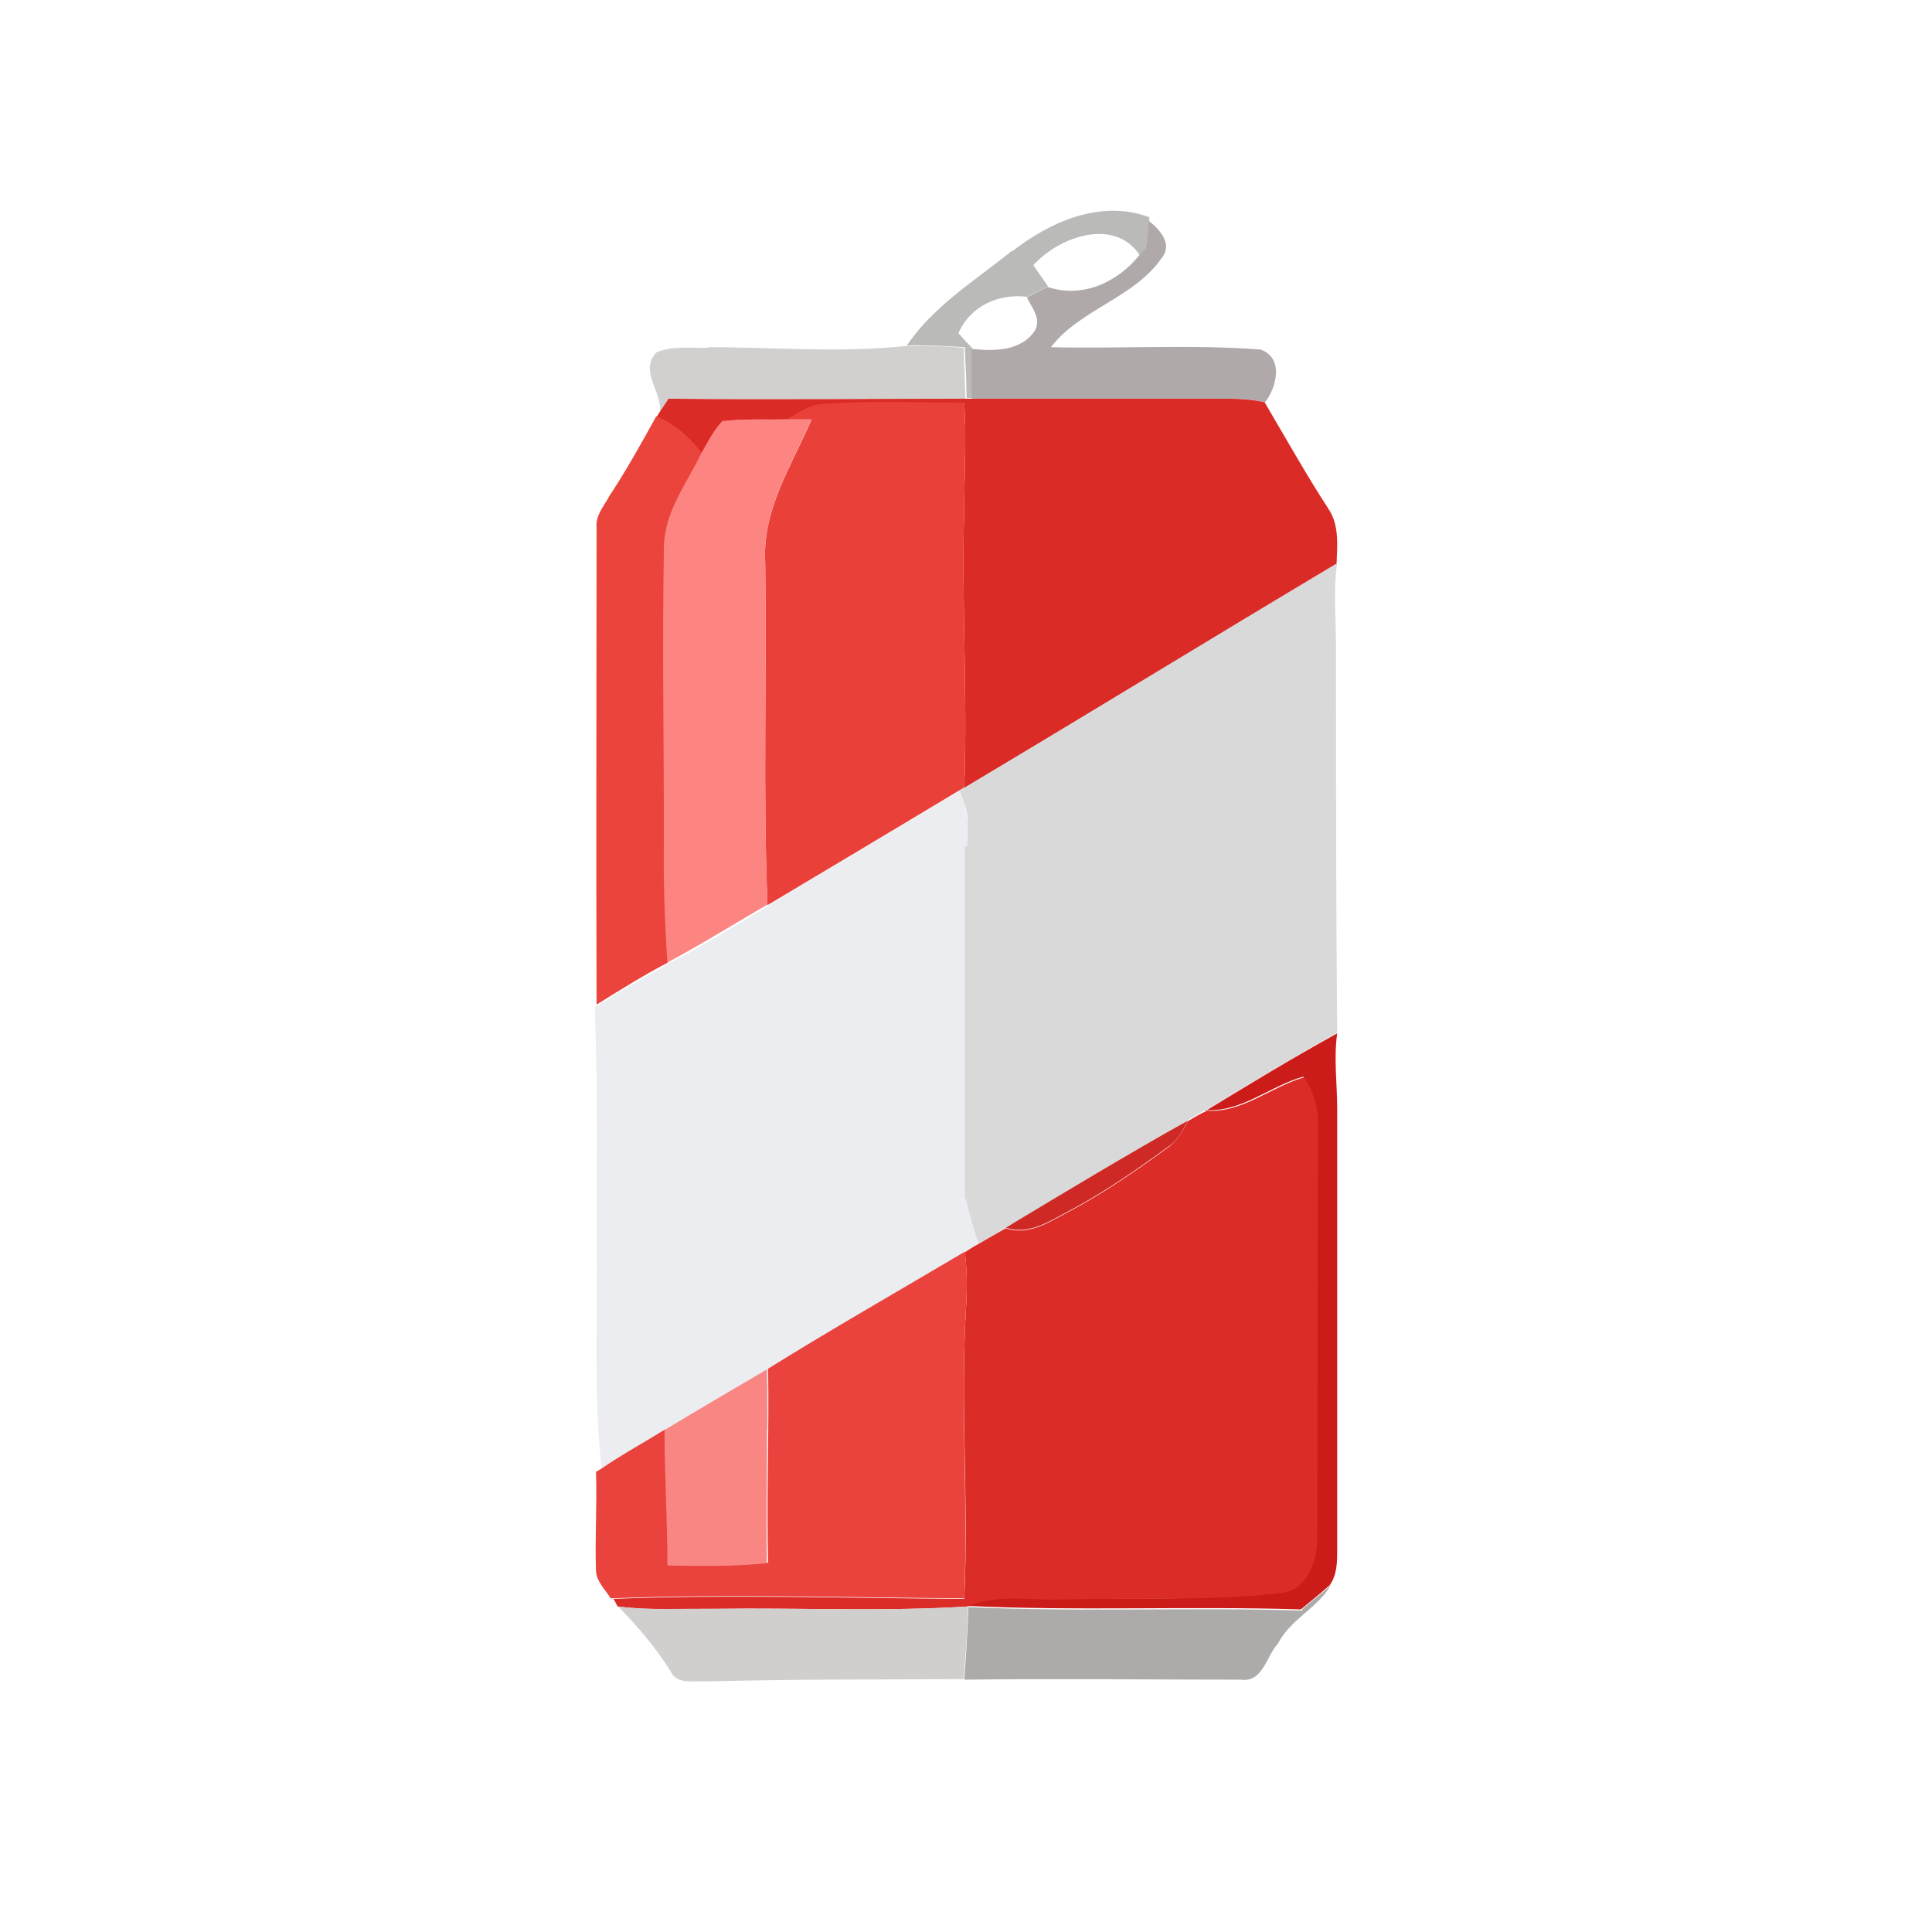
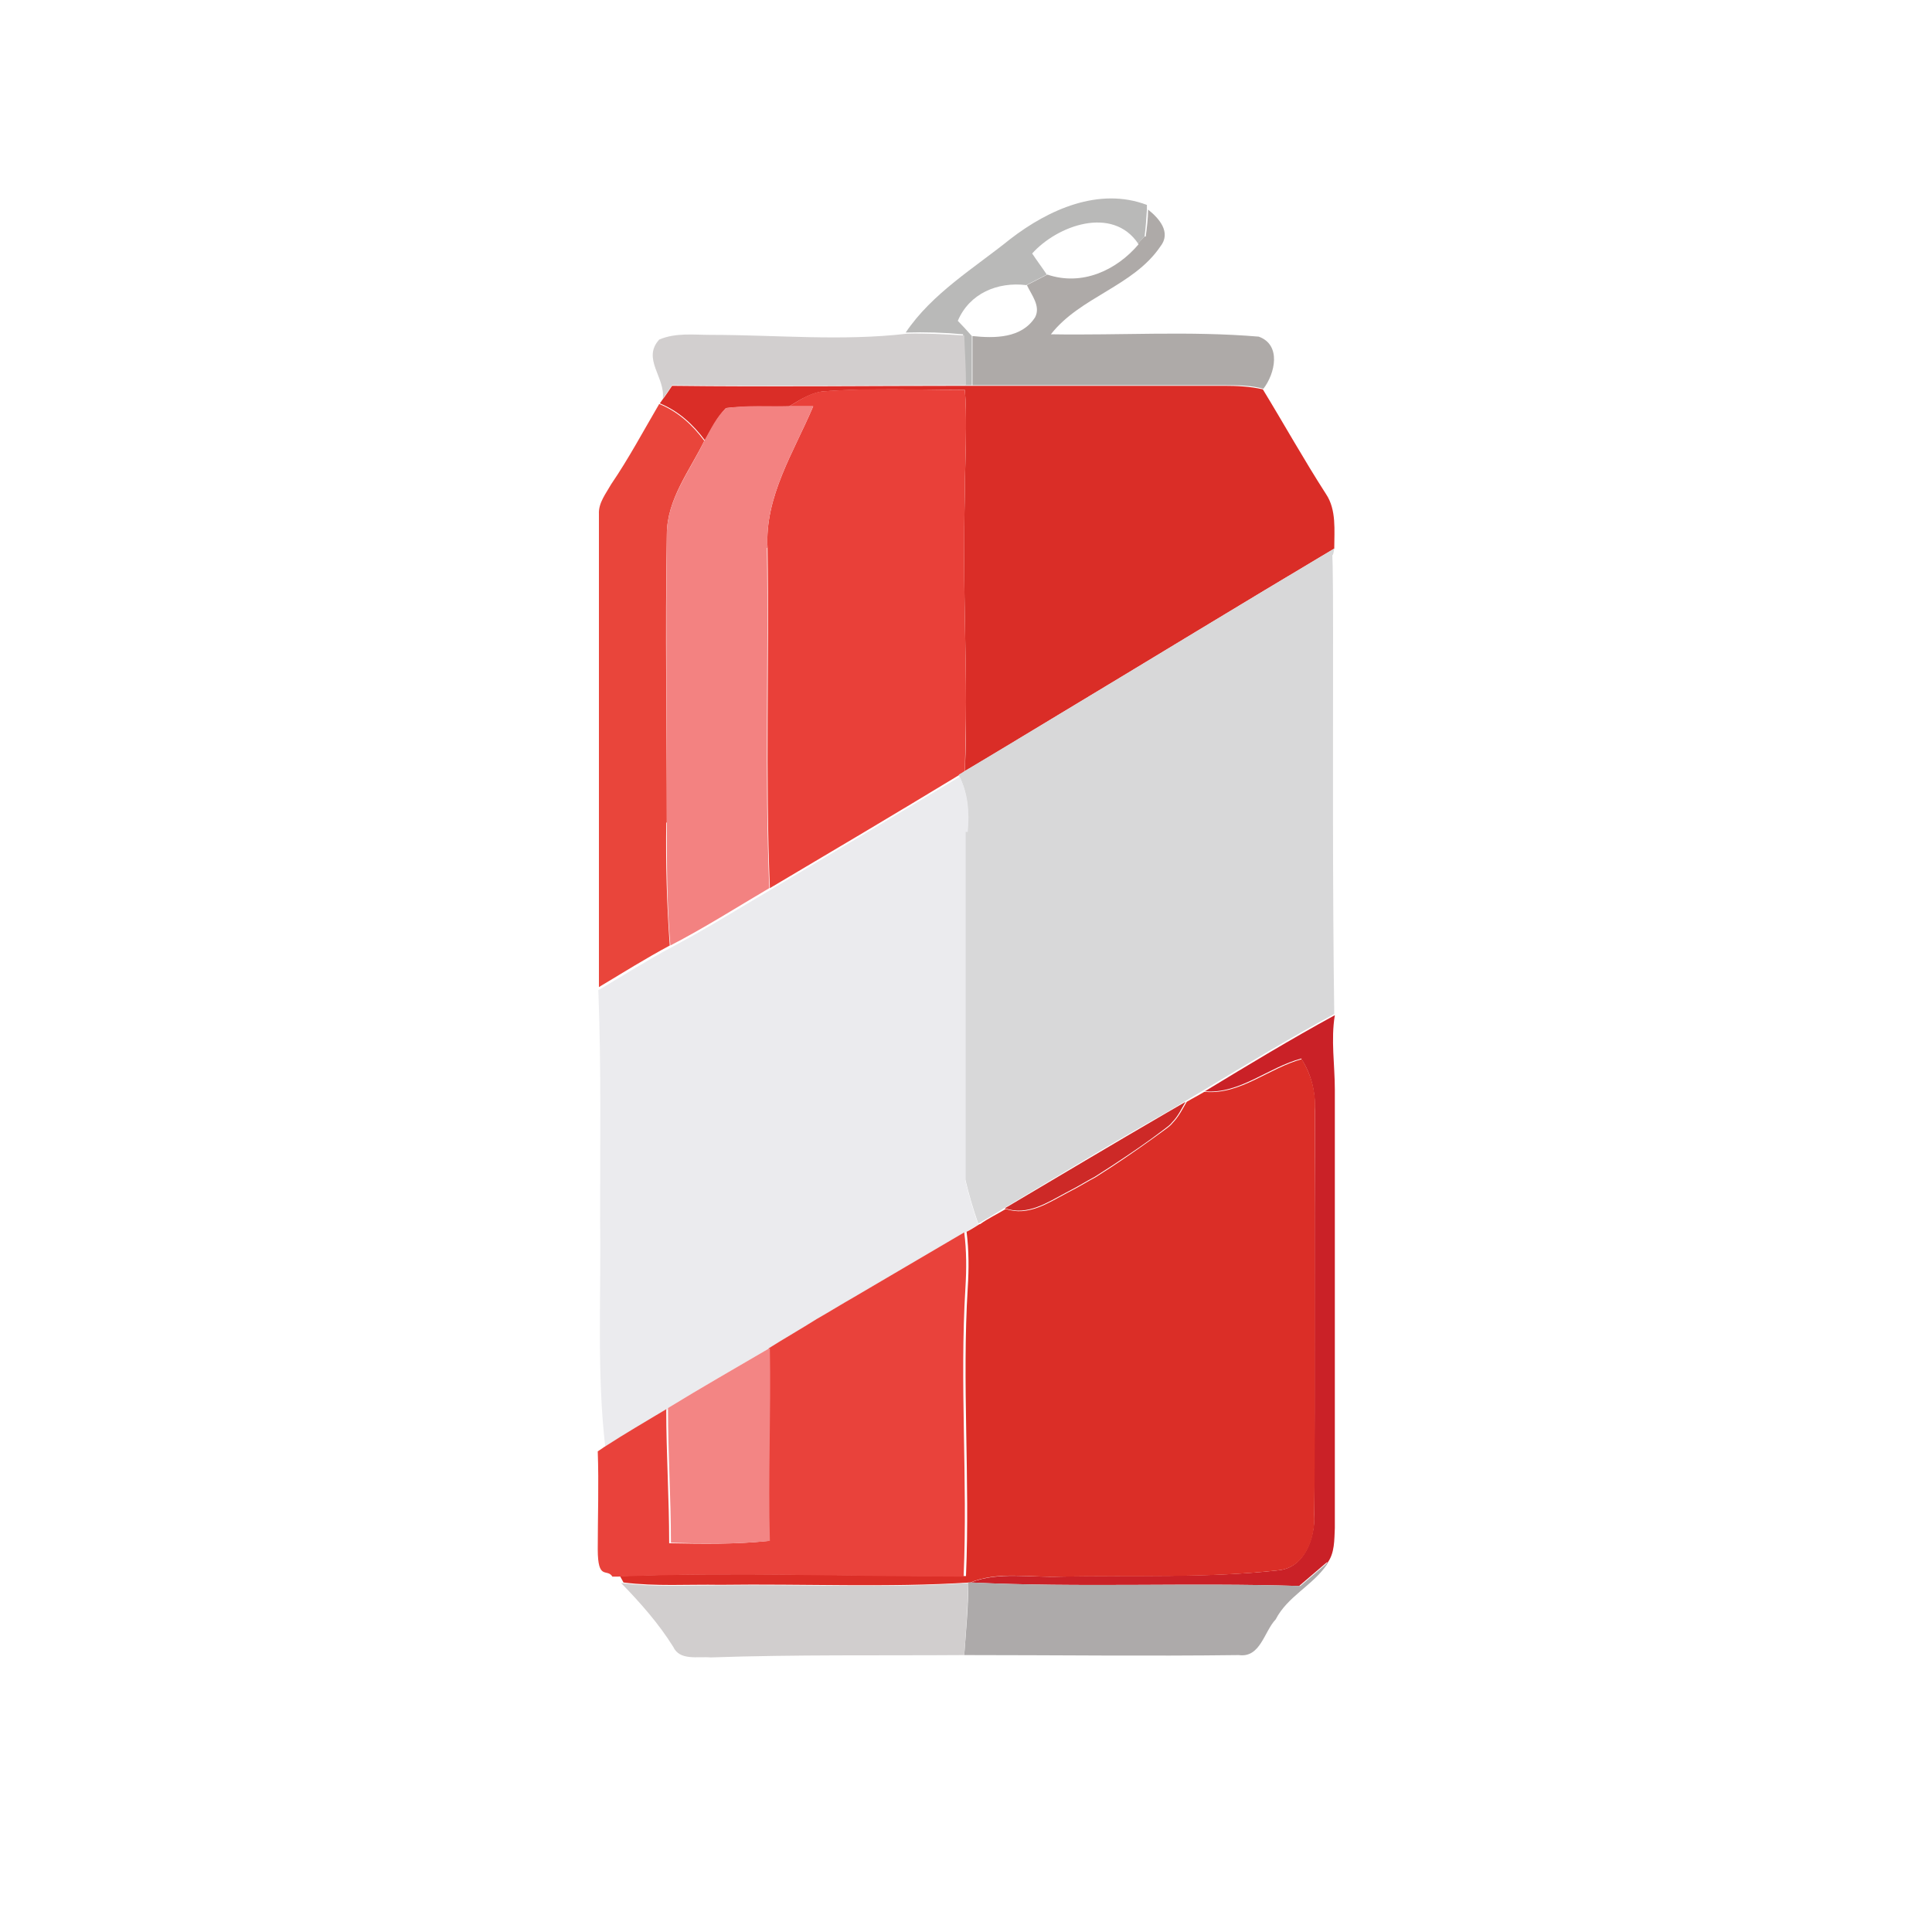
<svg xmlns="http://www.w3.org/2000/svg" id="Layer_1" version="1.1" viewBox="0 0 330 330">
  <defs>
    <style>
      .st0 {
-         fill: #ce2925;
+         fill: none;
      }

      .st1 {
-         fill: #ecedf0;
+         fill: #cd2927;
      }

      .st2 {
-         fill: #ea423c;
+         fill: #d8d8d9;
      }

      .st3 {
+         fill: #e9423b;
+       }
+ 
+       .st4 {
+         fill: #aeaaa8;
+       }
+ 
+       .st5 {
        fill: #adaaaa;
      }

-       .st4 {
-         fill: #fc8481;
-       }
- 
-       .st5 {
-         fill: #cb1c19;
-       }
- 
      .st6 {
-         fill: #db2b26;
+         fill: #da2d27;
      }

      .st7 {
+         fill: #f38584;
+       }
+ 
+       .st8 {
+         fill: #b9b9b8;
+       }
+ 
+       .st9 {
+         fill: #ebebee;
+       }
+ 
+       .st10 {
        fill: #d1cece;
      }

-       .st8 {
-         fill: #ea443c;
+       .st11 {
+         fill: #e9453b;
      }

-       .st9 {
+       .st12 {
+         fill: #db2e27;
+       }
+ 
+       .st13 {
+         fill: #e94039;
+       }
+ 
+       .st14 {
        fill: #d2cfcf;
      }

-       .st10 {
-         fill: #dc2c28;
+       .st15 {
+         fill: #ca2127;
      }

-       .st11 {
-         fill: #d9d9da;
-       }
- 
-       .st12 {
-         fill: #babab9;
-       }
- 
-       .st13 {
-         fill: #afaaa9;
-       }
- 
-       .st14 {
-         fill: #ea403a;
-       }
- 
-       .st15 {
-         fill: #fa8684;
+       .st16 {
+         fill: #f38281;
      }
    </style>
  </defs>
-   <polygon class="st11" points="146.1 214.8 159.3 217.1 222.9 179.5 208.2 138.6 203.8 124.5 156.7 143.8 131.1 182.4 146.1 214.8" />
-   <polygon class="st1" points="164.8 134.5 164.8 215.3 125.3 249.2 113.6 196.3 137.2 153.3 164.8 134.5" />
-   <g>
-     <path class="st12" d="M172.8,43c6.5-5.1,15.2-9,23.5-5.9v.6c-.2,1.5-.3,3.1-.4,4.6-.3.3-.9,1-1.2,1.3-4.4-6.6-13.9-3.1-18.2,1.7.8,1.2,1.7,2.4,2.5,3.6-1.2.6-2.3,1.2-3.5,1.8-4.9-.6-9.7,1.5-11.8,6.2.6.7,1.8,2,2.4,2.6,0,2.9,0,5.7,0,8.5h-1c0-2.9-.2-5.8-.3-8.7-3.3-.2-6.6-.4-9.9-.3,4.6-6.8,11.7-11.1,18-16.2h0Z" />
-     <path class="st13" d="M195.8,42.3c.2-1.5.3-3.1.4-4.6,1.9,1.5,4.2,4,2.2,6.4-4.7,6.8-13.9,8.7-18.9,15.2,11.9.3,23.9-.5,35.8.4,4,1.4,2.8,6.4.8,9-2.2-.5-4.4-.6-6.7-.6-14.5,0-29,0-43.4,0,0-2.8,0-5.7,0-8.5,3.8.4,8.5.4,10.8-3.2,1.1-2-.6-3.9-1.4-5.6,1.2-.6,2.3-1.2,3.5-1.8,5.9,2,11.9-.7,15.7-5.4.3-.3.9-1,1.2-1.3h0Z" />
-     <path class="st9" d="M120.9,59.3c11.3,0,22.6,1,33.8-.2,3.3-.1,6.6,0,9.9.3.1,2.9.2,5.8.3,8.7-16.9,0-33.8.2-50.6,0-.4.6-1.2,1.8-1.6,2.4.5-3.6-3.6-7-.6-10.3,2.8-1.2,5.9-.7,8.9-.8h0Z" />
-     <path class="st6" d="M114.3,68.1c16.9.2,33.8,0,50.6,0h1c14.5,0,29,0,43.4,0,2.2,0,4.5.1,6.7.6,3.6,6.1,7,12.2,10.9,18.2,1.9,2.8,1.5,6.3,1.4,9.4-21.2,12.7-42.3,25.6-63.6,38.3.6-16-.5-31.9,0-47.9,0-5.9.4-11.9,0-17.8-7.9,0-15.9-.4-23.8.2-2.4,0-4.4,1.4-6.4,2.6-3.6,0-7.3-.2-10.9.3-1.7,1.6-2.6,3.7-3.7,5.6-2-2.7-4.6-5.1-7.8-6.3l.5-.8c.4-.6,1.2-1.8,1.6-2.4h0Z" />
-     <path class="st14" d="M134.5,71.6c2-1.2,4-2.6,6.4-2.6,7.9-.6,15.9-.2,23.8-.2.4,5.9,0,11.9,0,17.8-.5,16,.6,31.9,0,47.9-.3.2-.8.5-1,.6-10.8,6.5-21.7,13-32.6,19.5-.8-19.5-.1-39.1-.4-58.6-.5-8.9,4.5-16.5,7.9-24.3-1,0-3.1,0-4.1,0h0Z" />
-     <path class="st8" d="M103.9,85c3-4.5,5.6-9.2,8.2-13.9,3.2,1.3,5.7,3.6,7.8,6.3-2.5,5.2-6.4,10.1-6.4,16.2-.2,16.5.1,33.1,0,49.6,0,7.1.1,14.2.6,21.2-4.2,2.2-8.2,4.7-12.2,7.2-.1-27.2,0-54.3,0-81.5-.2-2,1.2-3.6,2.1-5.2h0Z" />
-     <path class="st4" d="M123.6,71.9c3.6-.4,7.3-.2,10.9-.3,1,0,3.1,0,4.1,0-3.4,7.8-8.4,15.5-7.9,24.3.3,19.5-.4,39.1.4,58.6-5.7,3.3-11.3,6.8-17.1,9.9-.5-7.1-.7-14.1-.6-21.2,0-16.5-.3-33.1,0-49.6,0-6.1,3.9-11,6.4-16.2,1.1-1.9,2.1-4,3.7-5.6h0Z" />
-     <path class="st11" d="M164.8,134.5c21.3-12.7,42.3-25.6,63.6-38.3-.7,4.6-.2,9.4-.2,14,0,22,0,44.1.2,66.2-7.6,4.2-15,8.7-22.4,13.2.2-.6.7-1.8,1-2.4-2.3.4-4.5.9-6.8.9-3.1-1.4-4.6-4.7-6.4-7.3,5.4-17.6-10.1-37.3-28.5-36.2.3-3.2.1-6.5-1.4-9.5.2-.2.8-.5,1-.6h0Z" />
-     <path class="st1" d="M131.2,154.6c10.9-6.5,21.8-12.9,32.6-19.5,1.5,3,1.7,6.3,1.4,9.5-2.6.2-5.3.4-7.8,1-16.6,4-26.3,24.9-19,40.3,3.9,9.7,13.4,16.4,23.7,17.7,1,.4,1.9.8,2.9,1.2.6,2.6,1.3,5.2,2.2,7.7-.8.5-1.5.9-2.3,1.4-11.3,6.7-22.7,13.1-33.8,20.1-5.8,3.4-11.7,6.8-17.4,10.3-3.6,2.2-7.3,4.3-10.9,6.7-1.5-13-.7-26.1-.9-39.2,0-13.3.2-26.5-.3-39.8l.4-.2c4-2.5,8.1-4.9,12.2-7.2,5.8-3,11.4-6.5,17.1-9.9h0Z" />
-     <path class="st5" d="M206,189.7c7.4-4.5,14.8-9,22.4-13.2-.6,4.3,0,8.6,0,12.8,0,25.1,0,50.3,0,75.4,0,2.1,0,4.3-1.3,6.1-1.6,1.4-3.2,2.7-4.9,4.1-19-.6-38.1.3-57.1-.6,5-2.2,10.6-1,15.9-1.2,12.6-.2,25.2.3,37.7-1.1,4.5-.5,6.2-5.7,6.1-9.6.2-23.2,0-46.4.1-69.6.2-3.1-.6-6.2-2.3-8.9-5.7,1.6-10.7,6.2-16.8,5.7h0Z" />
-     <path class="st10" d="M206,189.7c6.1.5,11.1-4.1,16.8-5.7,1.7,2.7,2.5,5.7,2.3,8.9-.1,23.2,0,46.4-.1,69.6.1,3.9-1.6,9.1-6.1,9.6-12.5,1.4-25.1.8-37.7,1.1-5.3.2-10.9-1-15.9,1.2-14.4.9-28.8.2-43.2.4-5.5,0-11.1.3-16.6-.4l-.7-1.3c19.9-.8,39.9-.1,59.9,0,.8-16.5-.7-33.1.3-49.6.2-3.2.2-6.4-.2-9.6.8-.5,1.5-1,2.3-1.4,1.5-.9,3.1-1.8,4.7-2.7,3.8,1.3,7.3-1,10.5-2.7,6.1-3.2,11.7-7.1,17.2-11.1,1.6-1.1,2.5-2.9,3.4-4.5,1-.6,2-1.2,3.1-1.7h0Z" />
-     <path class="st0" d="M171.8,209.7c10.3-6.2,20.6-12.4,31.1-18.3-.9,1.7-1.8,3.5-3.4,4.5-5.5,4-11.1,7.9-17.2,11.1-3.2,1.7-6.7,4-10.5,2.7h0Z" />
-     <path class="st2" d="M131,233.9c11.1-6.9,22.5-13.4,33.8-20.1.4,3.2.4,6.4.2,9.6-1,16.5.4,33.1-.3,49.6-19.9-.1-39.9-.8-59.9,0h-.5c-.9-1.5-2.4-2.8-2.5-4.7-.2-5.6.2-11.2,0-16.9l1-.6c3.5-2.4,7.2-4.4,10.9-6.7,0,7.7.6,15.5.5,23.2,5.7.1,11.3.2,17-.4-.3-11,.2-22.1,0-33.1h0Z" />
-     <path class="st15" d="M113.6,244.2c5.8-3.5,11.6-6.9,17.4-10.3.2,11-.2,22.1,0,33.1-5.7.6-11.3.5-17,.4,0-7.7-.5-15.4-.5-23.2h0Z" />
-     <path class="st3" d="M222.4,274.9c1.6-1.4,3.3-2.7,4.9-4.1-2.3,3.9-6.9,5.8-9,9.9-2,2.2-2.6,6.7-6.3,6.2-15.8,0-31.5-.2-47.3,0,.3-4.1.6-8.3.7-12.4,19,.9,38.1,0,57.1.6h0Z" />
-     <path class="st7" d="M105.5,274.4c5.5.7,11.1.3,16.6.4,14.4-.2,28.8.5,43.2-.4,0,4.1-.4,8.3-.7,12.4-14.6.1-29.1,0-43.7.4-2.2-.2-5.3.7-6.4-1.8-2.5-4-5.6-7.6-8.9-11h0Z" />
-   </g>
+   <path class="st0" d="M176.7,54.2c1-1.9-.6-3.8-1.4-5.5-4.9-.6-9.7,1.4-11.7,6.1.6.6,1.8,1.9,2.4,2.6,3.8.4,8.4.4,10.7-3.2Z" />
+   <path class="st0" d="M164.8,210.5c-6.3,3.7-12.6,7.4-18.9,11.1,6.3-3.7,12.6-7.4,18.9-11.1Z" />
+   <path class="st0" d="M131.4,230.3c2.7-1.7,5.5-3.4,8.2-5-2.7,1.7-5.5,3.3-8.2,5h0Z" />
+   <path class="st0" d="M114.5,263.6h0c0-7.7-.5-15.3-.5-22.9,0,0-.1,0-.2.1,0,7.7.5,15.2.5,22.9,5.7,0,11.3.2,16.9-.4,0,0,0,0,0,0-5.6.6-11.2.5-16.8.4Z" />
+   <path class="st0" d="M165,119.9c0-7.9-.3-15.9-.3-23.8,0,7.9.3,15.9.3,23.8Z" />
+   <path class="st0" d="M194.4,41.6h-.1c0,0,0,0,0,0-4.4-6.5-13.8-3.1-18.1,1.7.8,1.2,1.7,2.4,2.5,3.6,5.9,2,11.8-.7,15.6-5.3Z" />
+   <path class="st0" d="M120.3,75.3c-2.5,5.1-6.4,10-6.4,16,0-6,3.9-10.8,6.4-16Z" />
+   <path class="st0" d="M164.8,131.7c5.3-3.1,10.5-6.3,15.8-9.5-5.3,3.2-10.5,6.3-15.8,9.5h0Z" />
+   <path class="st0" d="M113.9,91.3c-.3,16.4,0,32.8,0,49.2,0-16.4-.2-32.8,0-49.2Z" />
+   <path class="st0" d="M164.6,282.7c.3-4.1.7-8.2.7-12.3,0,4.1-.4,8.2-.7,12.3Z" />
+   <path class="st0" d="M165,220c-1,16.4.4,32.7-.3,49.1,0,0,0,0,0,0,.7-16.4-.7-32.8.3-49.2.2-3.1.2-6.3-.2-9.5,0,0,0,0-.1,0,.4,3.1.4,6.3.2,9.5Z" />
+   <path class="st0" d="M224.6,189.6c-.1,23,0,46-.1,69,.2,3.9-1.5,9-6,9.5-12.4,1.4-24.9.9-37.4,1.1-5.2.2-10.6-1-15.6,1.1.1,0,.2,0,.3,0,4.9-1.9,10.2-.8,15.3-1,12.5-.3,25,.3,37.4-1.1,4.4-.5,6.1-5.6,6-9.5.1-23,0-46,.1-69,0-3.1-.6-6.2-2.3-8.8,0,0,0,0,0,0,1.7,2.6,2.4,5.6,2.2,8.7Z" />
+   <path class="st8" d="M165,65.8h1v-8.4c-.6-.7-1.8-2-2.4-2.6,2-4.7,6.8-6.7,11.7-6.1,1.2-.6,2.3-1.2,3.5-1.8-.8-1.2-1.7-2.4-2.5-3.6,4.3-4.8,13.7-8.2,18.1-1.7.3-.4.8-.9,1.1-1.2.2-1.5.3-3.1.4-4.6,0,0,0,0,0,0,0,0,0-.1,0-.2v-.6c-8.2-3.1-16.8.8-23.3,5.8-6.2,5-13.4,9.3-17.9,16,3.3-.1,6.6,0,9.8.3h0c0,3,.3,5.7.3,8.6h0Z" />
+   <path class="st4" d="M195.5,40.4c-.3.3-.8.8-1.1,1.2,0,0,0,0,0,.1h.1c-3.8,4.5-9.7,7.2-15.6,5.2-1.2.6-2.3,1.2-3.5,1.8.8,1.7,2.4,3.6,1.4,5.5-2.3,3.6-6.9,3.6-10.7,3.2v8.4h43.1c2.2,0,4.4,0,6.6.6,0,0,0,0,0,0,2-2.6,3.1-7.5-.8-8.9-11.8-1-23.7-.2-35.5-.4,5-6.4,14.1-8.2,18.7-15,1.9-2.4-.2-4.8-2.1-6.3,0,0,0,0,0,0,0,1.5-.2,3.1-.4,4.6Z" />
+   <path class="st14" d="M165,65.8c0-2.9-.2-5.6-.3-8.5-3.3-.2-6.6-.4-9.8-.3-11.1,1.3-22.3.2-33.5.2-2.9,0-6-.4-8.8.8-3,3.3,1.1,6.5.6,10.1.4-.5,1.2-1.7,1.6-2.3,16.7.2,33.5,0,50.2,0Z" />
+   <path class="st6" d="M120.4,75.1s0,0,0,0c0,0,0,0,0,.1h.1Z" />
+   <path class="st6" d="M164.7,96.1c0,7.9.3,15.9.3,23.8,0,3.9,0,7.9-.2,11.8,5.3-3.1,10.5-6.3,15.8-9.5,15.8-9.5,31.5-19.1,47.3-28.5,0-3.1.4-6.6-1.4-9.3-3.8-5.9-7.2-12-10.8-17.9,0,0,0,0,0,0-2.2-.5-4.4-.6-6.6-.6h-44.1c-16.7,0-33.5.2-50.2,0-.4.6-1.2,1.8-1.6,2.3,0,0,0,0,0,0l-.5.7c3.2,1.3,5.7,3.6,7.7,6.3,1.1-1.9,2.1-3.9,3.6-5.5,3.6-.4,7.2-.2,10.8-.3,2-1.2,4-2.5,6.4-2.6,7.9-.5,15.8-.2,23.6-.2.2,2.2.2,4.4.2,6.7,0,3.7-.2,7.4-.2,11.1-.1,3.9-.1,7.8-.1,11.8Z" />
+   <path class="st13" d="M163.8,132.3c.2,0,.7-.4,1-.6,0,0,0,0,0,0h0c.1-3.9.2-7.9.2-11.8,0-7.9-.3-15.9-.3-23.8,0-3.9,0-7.9.1-11.8,0-3.7.2-7.4.2-11.1,0-2.2,0-4.4-.2-6.6-7.9,0-15.8-.4-23.6.2-2.4,0-4.4,1.4-6.4,2.6h4.1s0,0,0,0c-3.3,7.8-8.3,15.4-7.8,24.2.3,19.4-.4,38.8.4,58.1,10.8-6.4,21.6-12.8,32.3-19.3h0s0-.1,0-.1Z" />
+   <path class="st11" d="M113.9,91.3c0-6,3.9-10.9,6.4-16-2-2.7-4.5-5-7.7-6.3-2.7,4.6-5.2,9.3-8.2,13.7-.9,1.6-2.2,3.2-2.1,5.1v80.8c4-2.4,8-4.9,12.1-7.1-.5-7-.7-14-.6-21h.1c0-16.4-.3-32.8,0-49.2Z" />
+   <path class="st16" d="M138.9,69.4s0,0,0,0h0c-1,0-3.1,0-4.1,0h0c-3.6,0-7.2-.2-10.8.3-1.6,1.5-2.6,3.6-3.7,5.6-2.5,5.2-6.4,10-6.4,16-.2,16.4,0,32.8,0,49.2,0,7,0,14,.6,21,5.8-3,11.3-6.5,16.9-9.8-.8-19.4-.1-38.7-.4-58.1h.1c-.5-8.8,4.5-16.4,7.8-24.2Z" />
+   <path class="st2" d="M165.3,141.9h-.4v59.6c.6,2.5,1.3,5,2.2,7.5,1.5-.9,3.1-1.8,4.5-2.7,9.2-5.5,18.4-11.1,27.8-16.4l6.2-3.7h0c7.3-4.4,14.7-8.9,22.3-13-.3-21.9-.2-43.7-.2-65.6s-.5-9.3.2-13.9c-15.8,9.4-31.5,19-47.3,28.5-5.3,3.2-10.5,6.3-15.8,9.5,0,0,0,0,0,0-.3.2-.8.5-1,.6h0c0,.1,0,.2,0,.2,0,0,0,0,0,0,1.5,2.9,1.7,6.2,1.4,9.4Z" />
+   <path class="st9" d="M113.9,240.8c0,0,.1,0,.2-.1,0,0,0-.1,0-.2,5.7-3.5,11.5-6.8,17.3-10.2,0,0,0,0,0,0,2.7-1.7,5.5-3.4,8.2-5,2.1-1.3,4.2-2.5,6.3-3.7,6.3-3.7,12.6-7.4,18.9-11.1,0,0,0,0,.1,0,0,0,0,0,0,0,.8-.5,1.4-.9,2.2-1.3,0,0,0,0,0,0-.9-2.5-1.6-5-2.2-7.5v-59.6h.4c.3-3.2.1-6.5-1.4-9.4,0,0,0,0,0,0-10.8,6.5-21.5,12.9-32.3,19.3-5.6,3.3-11.2,6.8-16.9,9.8-4.1,2.2-8.1,4.7-12.1,7.1l-.4.2c.5,13.1.3,26.3.3,39.4.2,13-.6,25.9.9,38.8,3.4-2.2,7-4.3,10.5-6.4,0,0,0,0,0,0Z" />
+   <path class="st15" d="M228,186.1c0-4.2-.7-8.5,0-12.7-7.5,4.1-14.8,8.5-22.2,13,6,.5,10.8-4.1,16.5-5.6,0,0,0,0,0,.1,0,0,0,0,0,0,1.7,2.6,2.4,5.7,2.3,8.8-.1,23,0,46-.1,69,.1,3.9-1.6,9-6,9.5-12.4,1.4-24.9.8-37.4,1.1-5.1.2-10.5-.9-15.3,1,18.6.9,37.4,0,56.1.6,1.6-1.4,3.2-2.7,4.8-4.1,0,.2-.2.3-.3.5.1,0,.2-.2.3-.3,1.3-1.7,1.2-4,1.3-6v-74.8h0Z" />
+   <path class="st12" d="M165.3,270.4h.1c0,0,0,0,.1,0,4.9-2.1,10.3-.9,15.6-1.1,12.5-.2,25,.3,37.4-1.1,4.5-.5,6.2-5.6,6-9.5.2-23,0-46,.1-69,.2-3.1-.6-6.1-2.2-8.7,0,0,0,0,0-.1-5.6,1.5-10.5,6.1-16.5,5.6,0,0-.2,0-.2,0-1,.6-2,1.1-3,1.7-.7,1.2-1.4,2.6-2.4,3.6-.3.4-.7.7-1.1,1-3,2.2-6.1,4.4-9.3,6.5-.9.6-1.9,1.2-2.8,1.8-.4.2-.7.4-1.1.6-.7.4-1.4.8-2.1,1.2-.6.3-1.1.6-1.7.9-3.2,1.7-6.6,4-10.4,2.7h0c-1.5.9-3,1.6-4.4,2.6,0,0,0,0-.1,0-.8.5-1.4.9-2.2,1.3,0,0,0,0,0,0,.4,3.2.4,6.4.2,9.5-1,16.4.4,32.8-.3,49.2,0,0,0,0,0,0,0,0,0,0,0,.1h0c-19.7,0-39.4-.7-59.1,0l.6,1.1c5.5.7,11,.3,16.5.4,14.3-.2,28.6.5,42.7-.4Z" />
+   <path class="st1" d="M182.1,203.7c.6-.3,1.1-.6,1.7-.9.7-.4,1.4-.8,2.1-1.2.4-.2.7-.4,1.1-.6.9-.6,1.9-1.2,2.8-1.8,3.2-2.1,6.3-4.2,9.3-6.5.4-.3.8-.6,1.1-1,1-1,1.6-2.3,2.3-3.5-1,.6-2.1,1.2-3.1,1.8-9.3,5.4-18.5,10.9-27.8,16.4h.1c3.8,1.3,7.2-1,10.4-2.7Z" />
+   <path class="st3" d="M164.6,269.3h0c0-.1,0-.2,0-.2.7-16.4-.7-32.7.3-49.1.2-3.2.2-6.4-.2-9.5-6.3,3.7-12.6,7.4-18.9,11.1-2.1,1.2-4.2,2.5-6.3,3.7-2.7,1.7-5.5,3.3-8.2,5,.2,11-.3,21.9,0,32.9,0,0,0,0-.1,0,0,0,0,0,0,0-5.6.6-11.2.5-16.9.4,0-7.7-.5-15.2-.5-22.9,0,0,0,0,0,0-3.5,2.1-7.1,4.2-10.5,6.4,0,0-.2.1-.3.2l-.9.6c.2,5.6,0,11.2,0,16.7s1.6,3.2,2.5,4.7h.5c.1,0,.2,0,.3,0,19.7-.8,39.4,0,59.1,0Z" />
+   <path class="st7" d="M131.4,230.3c-5.8,3.4-11.6,6.7-17.3,10.2,0,0,0,.1,0,.2,0,7.6.5,15.2.5,22.8h0c5.6.2,11.2.3,16.8-.3,0,0,0,0,.1,0-.3-11,.2-21.9,0-32.9h0s0,0,0,0Z" />
+   <path class="st5" d="M222,270.9c-18.7-.6-37.5.3-56.1-.6-.1,0-.2,0-.3,0,0,0,0,0-.1,0h-.1c0,4.2-.4,8.3-.7,12.4,15.6,0,31.3.2,46.9,0,3.7.5,4.3-4,6.3-6.1,2-3.9,6.3-5.8,8.7-9.3.1-.2.2-.3.3-.5-1.6,1.4-3.2,2.7-4.8,4.1Z" />
+   <path class="st10" d="M122.6,270.8s0,0,0,0c-5.5,0-11,.3-16.5-.4,3.3,3.4,6.4,6.9,8.9,10.9,1.1,2.4,4.2,1.6,6.4,1.8,14.5-.5,28.9-.3,43.3-.4.3-4.1.6-8.2.7-12.3-14.2.9-28.5.2-42.7.4Z" />
</svg>
